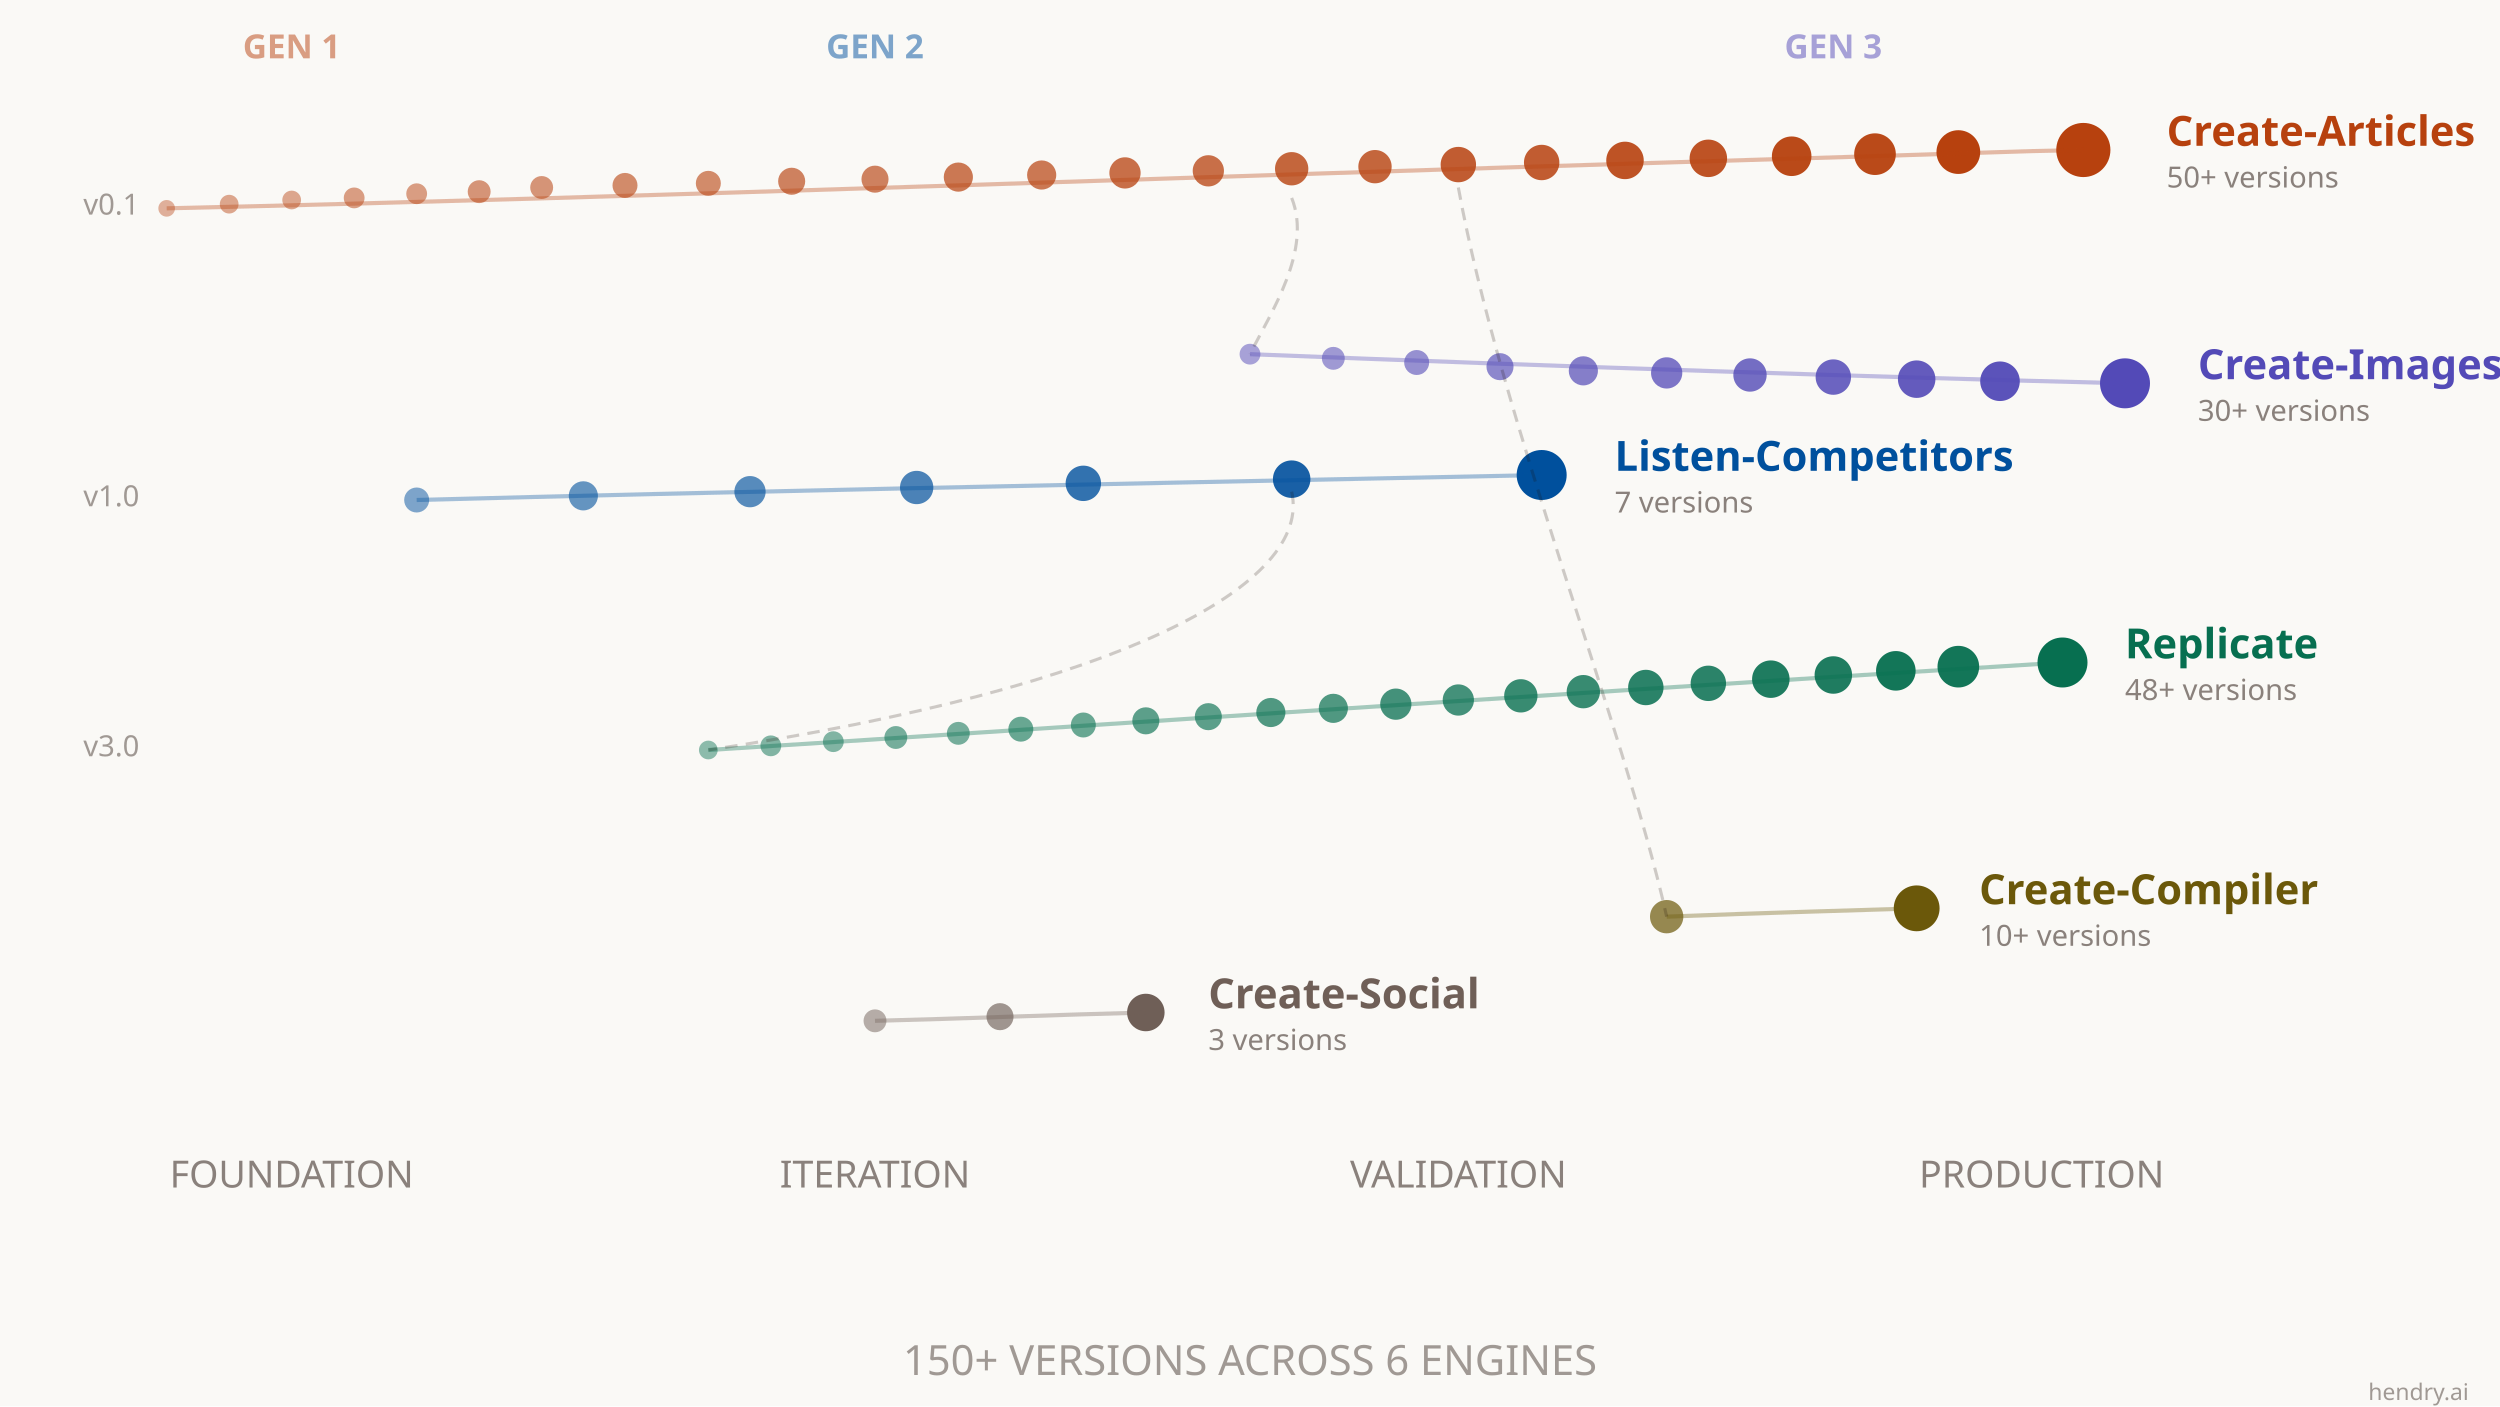
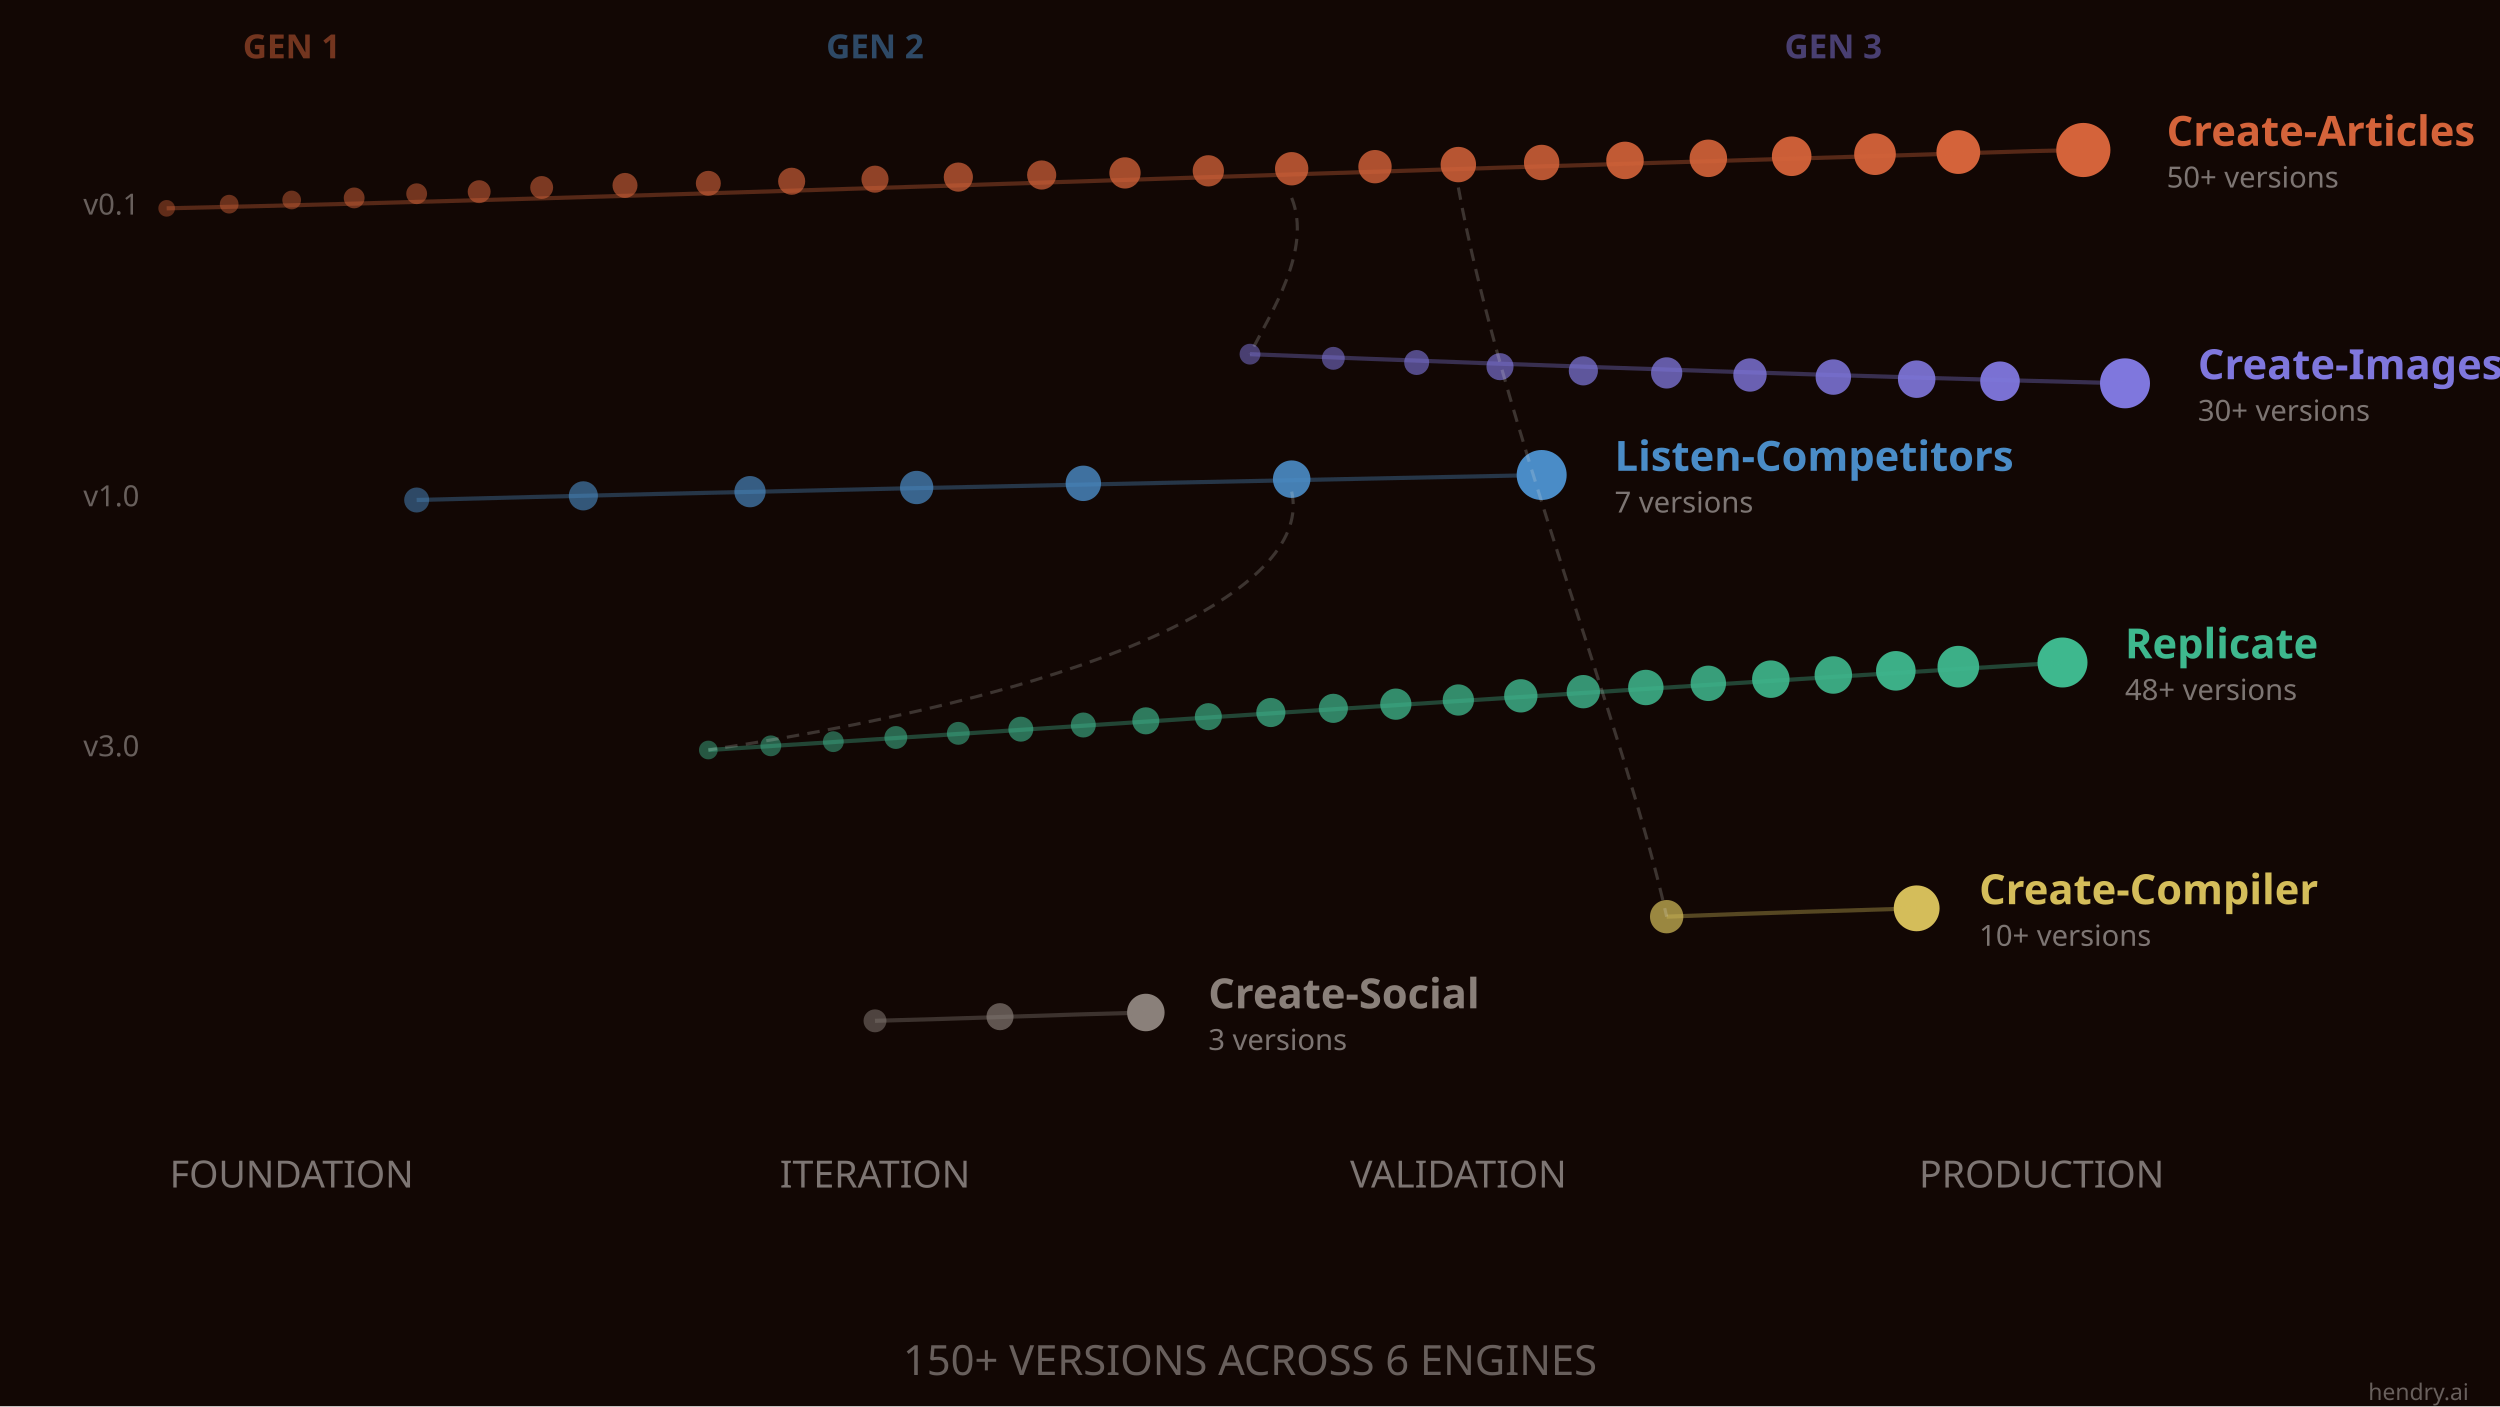
- <svg xmlns="http://www.w3.org/2000/svg" viewBox="0 0 1200 675" width="1200" height="675" style="width: 100%; height: auto;" role="img" aria-label="Iteration paths across six AI marketing engines converging toward production, showing 150+ versions across three generations">
-   <rect width="1200" height="675" fill="#FAF9F6" />
-   <text x="140" y="28" text-anchor="middle" font-family="Barlow Semi Condensed, sans-serif" font-size="16" font-weight="600" fill="#B7410E" opacity="0.5">GEN 1</text>
-   <text x="420" y="28" text-anchor="middle" font-family="Barlow Semi Condensed, sans-serif" font-size="16" font-weight="600" fill="#00509D" opacity="0.5">GEN 2</text>
-   <text x="880" y="28" text-anchor="middle" font-family="Barlow Semi Condensed, sans-serif" font-size="16" font-weight="600" fill="#534AB7" opacity="0.5">GEN 3</text>
-   <g fill="#B7410E">
+ <svg xmlns="http://www.w3.org/2000/svg" viewBox="0 0 1200 675" style="width: 100%; height: auto;" role="img" aria-label="Iteration paths across six AI marketing engines converging toward production, showing 150+ versions across three generations">
+   <rect width="1200" height="675" fill="#120704" />
+   <text x="140" y="28" text-anchor="middle" font-family="Barlow Semi Condensed, sans-serif" font-size="16" font-weight="600" fill="#D4633A" opacity="0.5">GEN 1</text>
+   <text x="420" y="28" text-anchor="middle" font-family="Barlow Semi Condensed, sans-serif" font-size="16" font-weight="600" fill="#4A8CC7" opacity="0.5">GEN 2</text>
+   <text x="880" y="28" text-anchor="middle" font-family="Barlow Semi Condensed, sans-serif" font-size="16" font-weight="600" fill="#7F77DD" opacity="0.5">GEN 3</text>
+   <g fill="#D4633A">
    <circle cx="80" cy="100" r="4" opacity="0.4" />
    <circle cx="110" cy="98" r="4.5" opacity="0.45" />
    <circle cx="140" cy="96" r="4.5" opacity="0.45" />
    <circle cx="170" cy="95" r="5" opacity="0.5" />
    <circle cx="200" cy="93" r="5" opacity="0.5" />
    <circle cx="230" cy="92" r="5.5" opacity="0.55" />
    <circle cx="260" cy="90" r="5.5" opacity="0.55" />
    <circle cx="300" cy="89" r="6" opacity="0.6" />
    <circle cx="340" cy="88" r="6" opacity="0.6" />
    <circle cx="380" cy="87" r="6.5" opacity="0.65" />
    <circle cx="420" cy="86" r="6.5" opacity="0.65" />
    <circle cx="460" cy="85" r="7" opacity="0.7" />
    <circle cx="500" cy="84" r="7" opacity="0.7" />
    <circle cx="540" cy="83" r="7.5" opacity="0.75" />
    <circle cx="580" cy="82" r="7.5" opacity="0.75" />
    <circle cx="620" cy="81" r="8" opacity="0.8" />
    <circle cx="660" cy="80" r="8" opacity="0.8" />
    <circle cx="700" cy="79" r="8.5" opacity="0.85" />
    <circle cx="740" cy="78" r="8.5" opacity="0.85" />
    <circle cx="780" cy="77" r="9" opacity="0.9" />
    <circle cx="820" cy="76" r="9" opacity="0.9" />
    <circle cx="860" cy="75" r="9.5" opacity="0.95" />
    <circle cx="900" cy="74" r="10" opacity="0.95" />
    <circle cx="940" cy="73" r="10.5" opacity="1.0" />
  </g>
-   <circle cx="1000" cy="72" r="13" fill="#B7410E" />
-   <path d="M80,100 C300,95 600,84 800,78 S950,73 1000,72" fill="none" stroke="#B7410E" stroke-width="2" opacity="0.35" />
-   <g fill="#00509D">
+   <circle cx="1000" cy="72" r="13" fill="#D4633A" />
+   <path d="M80,100 C300,95 600,84 800,78 S950,73 1000,72" fill="none" stroke="#D4633A" stroke-width="2" opacity="0.35" />
+   <g fill="#4A8CC7">
    <circle cx="200" cy="240" r="6" opacity="0.5" />
    <circle cx="280" cy="238" r="7" opacity="0.6" />
    <circle cx="360" cy="236" r="7.5" opacity="0.65" />
    <circle cx="440" cy="234" r="8" opacity="0.7" />
    <circle cx="520" cy="232" r="8.5" opacity="0.8" />
    <circle cx="620" cy="230" r="9" opacity="0.9" />
  </g>
-   <circle cx="740" cy="228" r="12" fill="#00509D" />
-   <path d="M200,240 C350,236 500,233 740,228" fill="none" stroke="#00509D" stroke-width="2" opacity="0.35" />
-   <g fill="#076f50">
+   <circle cx="740" cy="228" r="12" fill="#4A8CC7" />
+   <path d="M200,240 C350,236 500,233 740,228" fill="none" stroke="#4A8CC7" stroke-width="2" opacity="0.35" />
+   <g fill="#3EB88E">
    <circle cx="340" cy="360" r="4.5" opacity="0.45" />
    <circle cx="370" cy="358" r="5" opacity="0.5" />
    <circle cx="400" cy="356" r="5" opacity="0.5" />
    <circle cx="430" cy="354" r="5.5" opacity="0.55" />
    <circle cx="460" cy="352" r="5.5" opacity="0.55" />
    <circle cx="490" cy="350" r="6" opacity="0.6" />
    <circle cx="520" cy="348" r="6" opacity="0.6" />
    <circle cx="550" cy="346" r="6.5" opacity="0.65" />
    <circle cx="580" cy="344" r="6.5" opacity="0.65" />
    <circle cx="610" cy="342" r="7" opacity="0.7" />
    <circle cx="640" cy="340" r="7" opacity="0.7" />
    <circle cx="670" cy="338" r="7.5" opacity="0.75" />
    <circle cx="700" cy="336" r="7.5" opacity="0.75" />
    <circle cx="730" cy="334" r="8" opacity="0.8" />
    <circle cx="760" cy="332" r="8" opacity="0.8" />
    <circle cx="790" cy="330" r="8.5" opacity="0.85" />
    <circle cx="820" cy="328" r="8.5" opacity="0.85" />
    <circle cx="850" cy="326" r="9" opacity="0.9" />
    <circle cx="880" cy="324" r="9" opacity="0.9" />
    <circle cx="910" cy="322" r="9.5" opacity="0.95" />
    <circle cx="940" cy="320" r="10" opacity="0.95" />
  </g>
-   <circle cx="990" cy="318" r="12" fill="#076f50" />
-   <path d="M340,360 C500,350 700,336 990,318" fill="none" stroke="#076f50" stroke-width="2" opacity="0.35" />
-   <g fill="#534AB7">
+   <circle cx="990" cy="318" r="12" fill="#3EB88E" />
+   <path d="M340,360 C500,350 700,336 990,318" fill="none" stroke="#3EB88E" stroke-width="2" opacity="0.35" />
+   <g fill="#7F77DD">
    <circle cx="600" cy="170" r="5" opacity="0.5" />
    <circle cx="640" cy="172" r="5.5" opacity="0.55" />
    <circle cx="680" cy="174" r="6" opacity="0.6" />
    <circle cx="720" cy="176" r="6.5" opacity="0.65" />
    <circle cx="760" cy="178" r="7" opacity="0.7" />
    <circle cx="800" cy="179" r="7.5" opacity="0.75" />
    <circle cx="840" cy="180" r="8" opacity="0.8" />
    <circle cx="880" cy="181" r="8.5" opacity="0.85" />
    <circle cx="920" cy="182" r="9" opacity="0.9" />
    <circle cx="960" cy="183" r="9.5" opacity="0.95" />
  </g>
-   <circle cx="1020" cy="184" r="12" fill="#534AB7" />
-   <path d="M600,170 C750,176 900,181 1020,184" fill="none" stroke="#534AB7" stroke-width="2" opacity="0.35" />
-   <circle cx="800" cy="440" r="8" fill="#6B580A" opacity="0.7" />
-   <circle cx="920" cy="436" r="11" fill="#6B580A" />
-   <path d="M800,440 C850,438 890,437 920,436" fill="none" stroke="#6B580A" stroke-width="2" opacity="0.35" />
-   <g fill="#6F5F57">
+   <circle cx="1020" cy="184" r="12" fill="#7F77DD" />
+   <path d="M600,170 C750,176 900,181 1020,184" fill="none" stroke="#7F77DD" stroke-width="2" opacity="0.35" />
+   <circle cx="800" cy="440" r="8" fill="#D4BD5A" opacity="0.7" />
+   <circle cx="920" cy="436" r="11" fill="#D4BD5A" />
+   <path d="M800,440 C850,438 890,437 920,436" fill="none" stroke="#D4BD5A" stroke-width="2" opacity="0.35" />
+   <g fill="#8A807A">
    <circle cx="420" cy="490" r="5.5" opacity="0.5" />
    <circle cx="480" cy="488" r="6.5" opacity="0.65" />
  </g>
-   <circle cx="550" cy="486" r="9" fill="#6F5F57" />
-   <path d="M420,490 C460,489 510,487 550,486" fill="none" stroke="#6F5F57" stroke-width="2" opacity="0.35" />
-   <path d="M620,95 C630,120 610,150 600,170" fill="none" stroke="#1A0901" stroke-width="1.5" stroke-dasharray="6,4" opacity="0.2" />
-   <path d="M700,90 C720,200 780,350 800,440" fill="none" stroke="#1A0901" stroke-width="1.5" stroke-dasharray="6,4" opacity="0.2" />
-   <path d="M620,236 C630,280 540,330 340,360" fill="none" stroke="#1A0901" stroke-width="1.5" stroke-dasharray="6,4" opacity="0.2" />
-   <text x="1040" y="70" font-family="Barlow Semi Condensed, sans-serif" font-size="20" font-weight="600" fill="#B7410E">Create-Articles</text>
-   <text x="1040" y="90" font-family="Barlow, sans-serif" font-size="14" fill="#1A0901" opacity="0.5">50+ versions</text>
-   <text x="775" y="226" font-family="Barlow Semi Condensed, sans-serif" font-size="20" font-weight="600" fill="#00509D">Listen-Competitors</text>
-   <text x="775" y="246" font-family="Barlow, sans-serif" font-size="14" fill="#1A0901" opacity="0.5">7 versions</text>
-   <text x="1020" y="316" font-family="Barlow Semi Condensed, sans-serif" font-size="20" font-weight="600" fill="#076f50">Replicate</text>
-   <text x="1020" y="336" font-family="Barlow, sans-serif" font-size="14" fill="#1A0901" opacity="0.5">48+ versions</text>
-   <text x="1055" y="182" font-family="Barlow Semi Condensed, sans-serif" font-size="20" font-weight="600" fill="#534AB7">Create-Images</text>
-   <text x="1055" y="202" font-family="Barlow, sans-serif" font-size="14" fill="#1A0901" opacity="0.5">30+ versions</text>
-   <text x="950" y="434" font-family="Barlow Semi Condensed, sans-serif" font-size="20" font-weight="600" fill="#6B580A">Create-Compiler</text>
-   <text x="950" y="454" font-family="Barlow, sans-serif" font-size="14" fill="#1A0901" opacity="0.5">10+ versions</text>
-   <text x="580" y="484" font-family="Barlow Semi Condensed, sans-serif" font-size="20" font-weight="600" fill="#6F5F57">Create-Social</text>
-   <text x="580" y="504" font-family="Barlow, sans-serif" font-size="14" fill="#1A0901" opacity="0.5">3 versions</text>
-   <text x="40" y="103" font-family="Barlow Semi Condensed, sans-serif" font-size="14" fill="#1A0901" opacity="0.4">v0.1</text>
-   <text x="40" y="243" font-family="Barlow Semi Condensed, sans-serif" font-size="14" fill="#1A0901" opacity="0.4">v1.0</text>
-   <text x="40" y="363" font-family="Barlow Semi Condensed, sans-serif" font-size="14" fill="#1A0901" opacity="0.4">v3.0</text>
-   <text x="140" y="570" text-anchor="middle" font-family="Barlow Semi Condensed, sans-serif" font-size="18" font-weight="500" fill="#1A0901" opacity="0.5">FOUNDATION</text>
-   <text x="420" y="570" text-anchor="middle" font-family="Barlow Semi Condensed, sans-serif" font-size="18" font-weight="500" fill="#1A0901" opacity="0.5">ITERATION</text>
-   <text x="700" y="570" text-anchor="middle" font-family="Barlow Semi Condensed, sans-serif" font-size="18" font-weight="500" fill="#1A0901" opacity="0.5">VALIDATION</text>
-   <text x="980" y="570" text-anchor="middle" font-family="Barlow Semi Condensed, sans-serif" font-size="18" font-weight="500" fill="#1A0901" opacity="0.5">PRODUCTION</text>
-   <text x="600" y="660" text-anchor="middle" font-family="Barlow Semi Condensed, sans-serif" font-size="20" font-weight="500" fill="#1A0901" opacity="0.4">150+ VERSIONS ACROSS 6 ENGINES</text>
-   <text x="1185" y="672" text-anchor="end" font-family="Barlow Semi Condensed, sans-serif" font-size="11" fill="#1A0901" opacity="0.4">hendry.ai</text>
+   <circle cx="550" cy="486" r="9" fill="#8A807A" />
+   <path d="M420,490 C460,489 510,487 550,486" fill="none" stroke="#8A807A" stroke-width="2" opacity="0.35" />
+   <path d="M620,95 C630,120 610,150 600,170" fill="none" stroke="#E8E4E1" stroke-width="1.5" stroke-dasharray="6,4" opacity="0.2" />
+   <path d="M700,90 C720,200 780,350 800,440" fill="none" stroke="#E8E4E1" stroke-width="1.5" stroke-dasharray="6,4" opacity="0.2" />
+   <path d="M620,236 C630,280 540,330 340,360" fill="none" stroke="#E8E4E1" stroke-width="1.5" stroke-dasharray="6,4" opacity="0.2" />
+   <text x="1040" y="70" font-family="Barlow Semi Condensed, sans-serif" font-size="20" font-weight="600" fill="#D4633A">Create-Articles</text>
+   <text x="1040" y="90" font-family="Barlow, sans-serif" font-size="14" fill="#E8E4E1" opacity="0.5">50+ versions</text>
+   <text x="775" y="226" font-family="Barlow Semi Condensed, sans-serif" font-size="20" font-weight="600" fill="#4A8CC7">Listen-Competitors</text>
+   <text x="775" y="246" font-family="Barlow, sans-serif" font-size="14" fill="#E8E4E1" opacity="0.5">7 versions</text>
+   <text x="1020" y="316" font-family="Barlow Semi Condensed, sans-serif" font-size="20" font-weight="600" fill="#3EB88E">Replicate</text>
+   <text x="1020" y="336" font-family="Barlow, sans-serif" font-size="14" fill="#E8E4E1" opacity="0.5">48+ versions</text>
+   <text x="1055" y="182" font-family="Barlow Semi Condensed, sans-serif" font-size="20" font-weight="600" fill="#7F77DD">Create-Images</text>
+   <text x="1055" y="202" font-family="Barlow, sans-serif" font-size="14" fill="#E8E4E1" opacity="0.5">30+ versions</text>
+   <text x="950" y="434" font-family="Barlow Semi Condensed, sans-serif" font-size="20" font-weight="600" fill="#D4BD5A">Create-Compiler</text>
+   <text x="950" y="454" font-family="Barlow, sans-serif" font-size="14" fill="#E8E4E1" opacity="0.5">10+ versions</text>
+   <text x="580" y="484" font-family="Barlow Semi Condensed, sans-serif" font-size="20" font-weight="600" fill="#8A807A">Create-Social</text>
+   <text x="580" y="504" font-family="Barlow, sans-serif" font-size="14" fill="#E8E4E1" opacity="0.5">3 versions</text>
+   <text x="40" y="103" font-family="Barlow Semi Condensed, sans-serif" font-size="14" fill="#E8E4E1" opacity="0.4">v0.1</text>
+   <text x="40" y="243" font-family="Barlow Semi Condensed, sans-serif" font-size="14" fill="#E8E4E1" opacity="0.4">v1.0</text>
+   <text x="40" y="363" font-family="Barlow Semi Condensed, sans-serif" font-size="14" fill="#E8E4E1" opacity="0.4">v3.0</text>
+   <text x="140" y="570" text-anchor="middle" font-family="Barlow Semi Condensed, sans-serif" font-size="18" font-weight="500" fill="#E8E4E1" opacity="0.5">FOUNDATION</text>
+   <text x="420" y="570" text-anchor="middle" font-family="Barlow Semi Condensed, sans-serif" font-size="18" font-weight="500" fill="#E8E4E1" opacity="0.5">ITERATION</text>
+   <text x="700" y="570" text-anchor="middle" font-family="Barlow Semi Condensed, sans-serif" font-size="18" font-weight="500" fill="#E8E4E1" opacity="0.5">VALIDATION</text>
+   <text x="980" y="570" text-anchor="middle" font-family="Barlow Semi Condensed, sans-serif" font-size="18" font-weight="500" fill="#E8E4E1" opacity="0.5">PRODUCTION</text>
+   <text x="600" y="660" text-anchor="middle" font-family="Barlow Semi Condensed, sans-serif" font-size="20" font-weight="500" fill="#E8E4E1" opacity="0.4">150+ VERSIONS ACROSS 6 ENGINES</text>
+   <text x="1185" y="672" text-anchor="end" font-family="Barlow Semi Condensed, sans-serif" font-size="11" fill="#E8E4E1" opacity="0.4">hendry.ai</text>
</svg>
